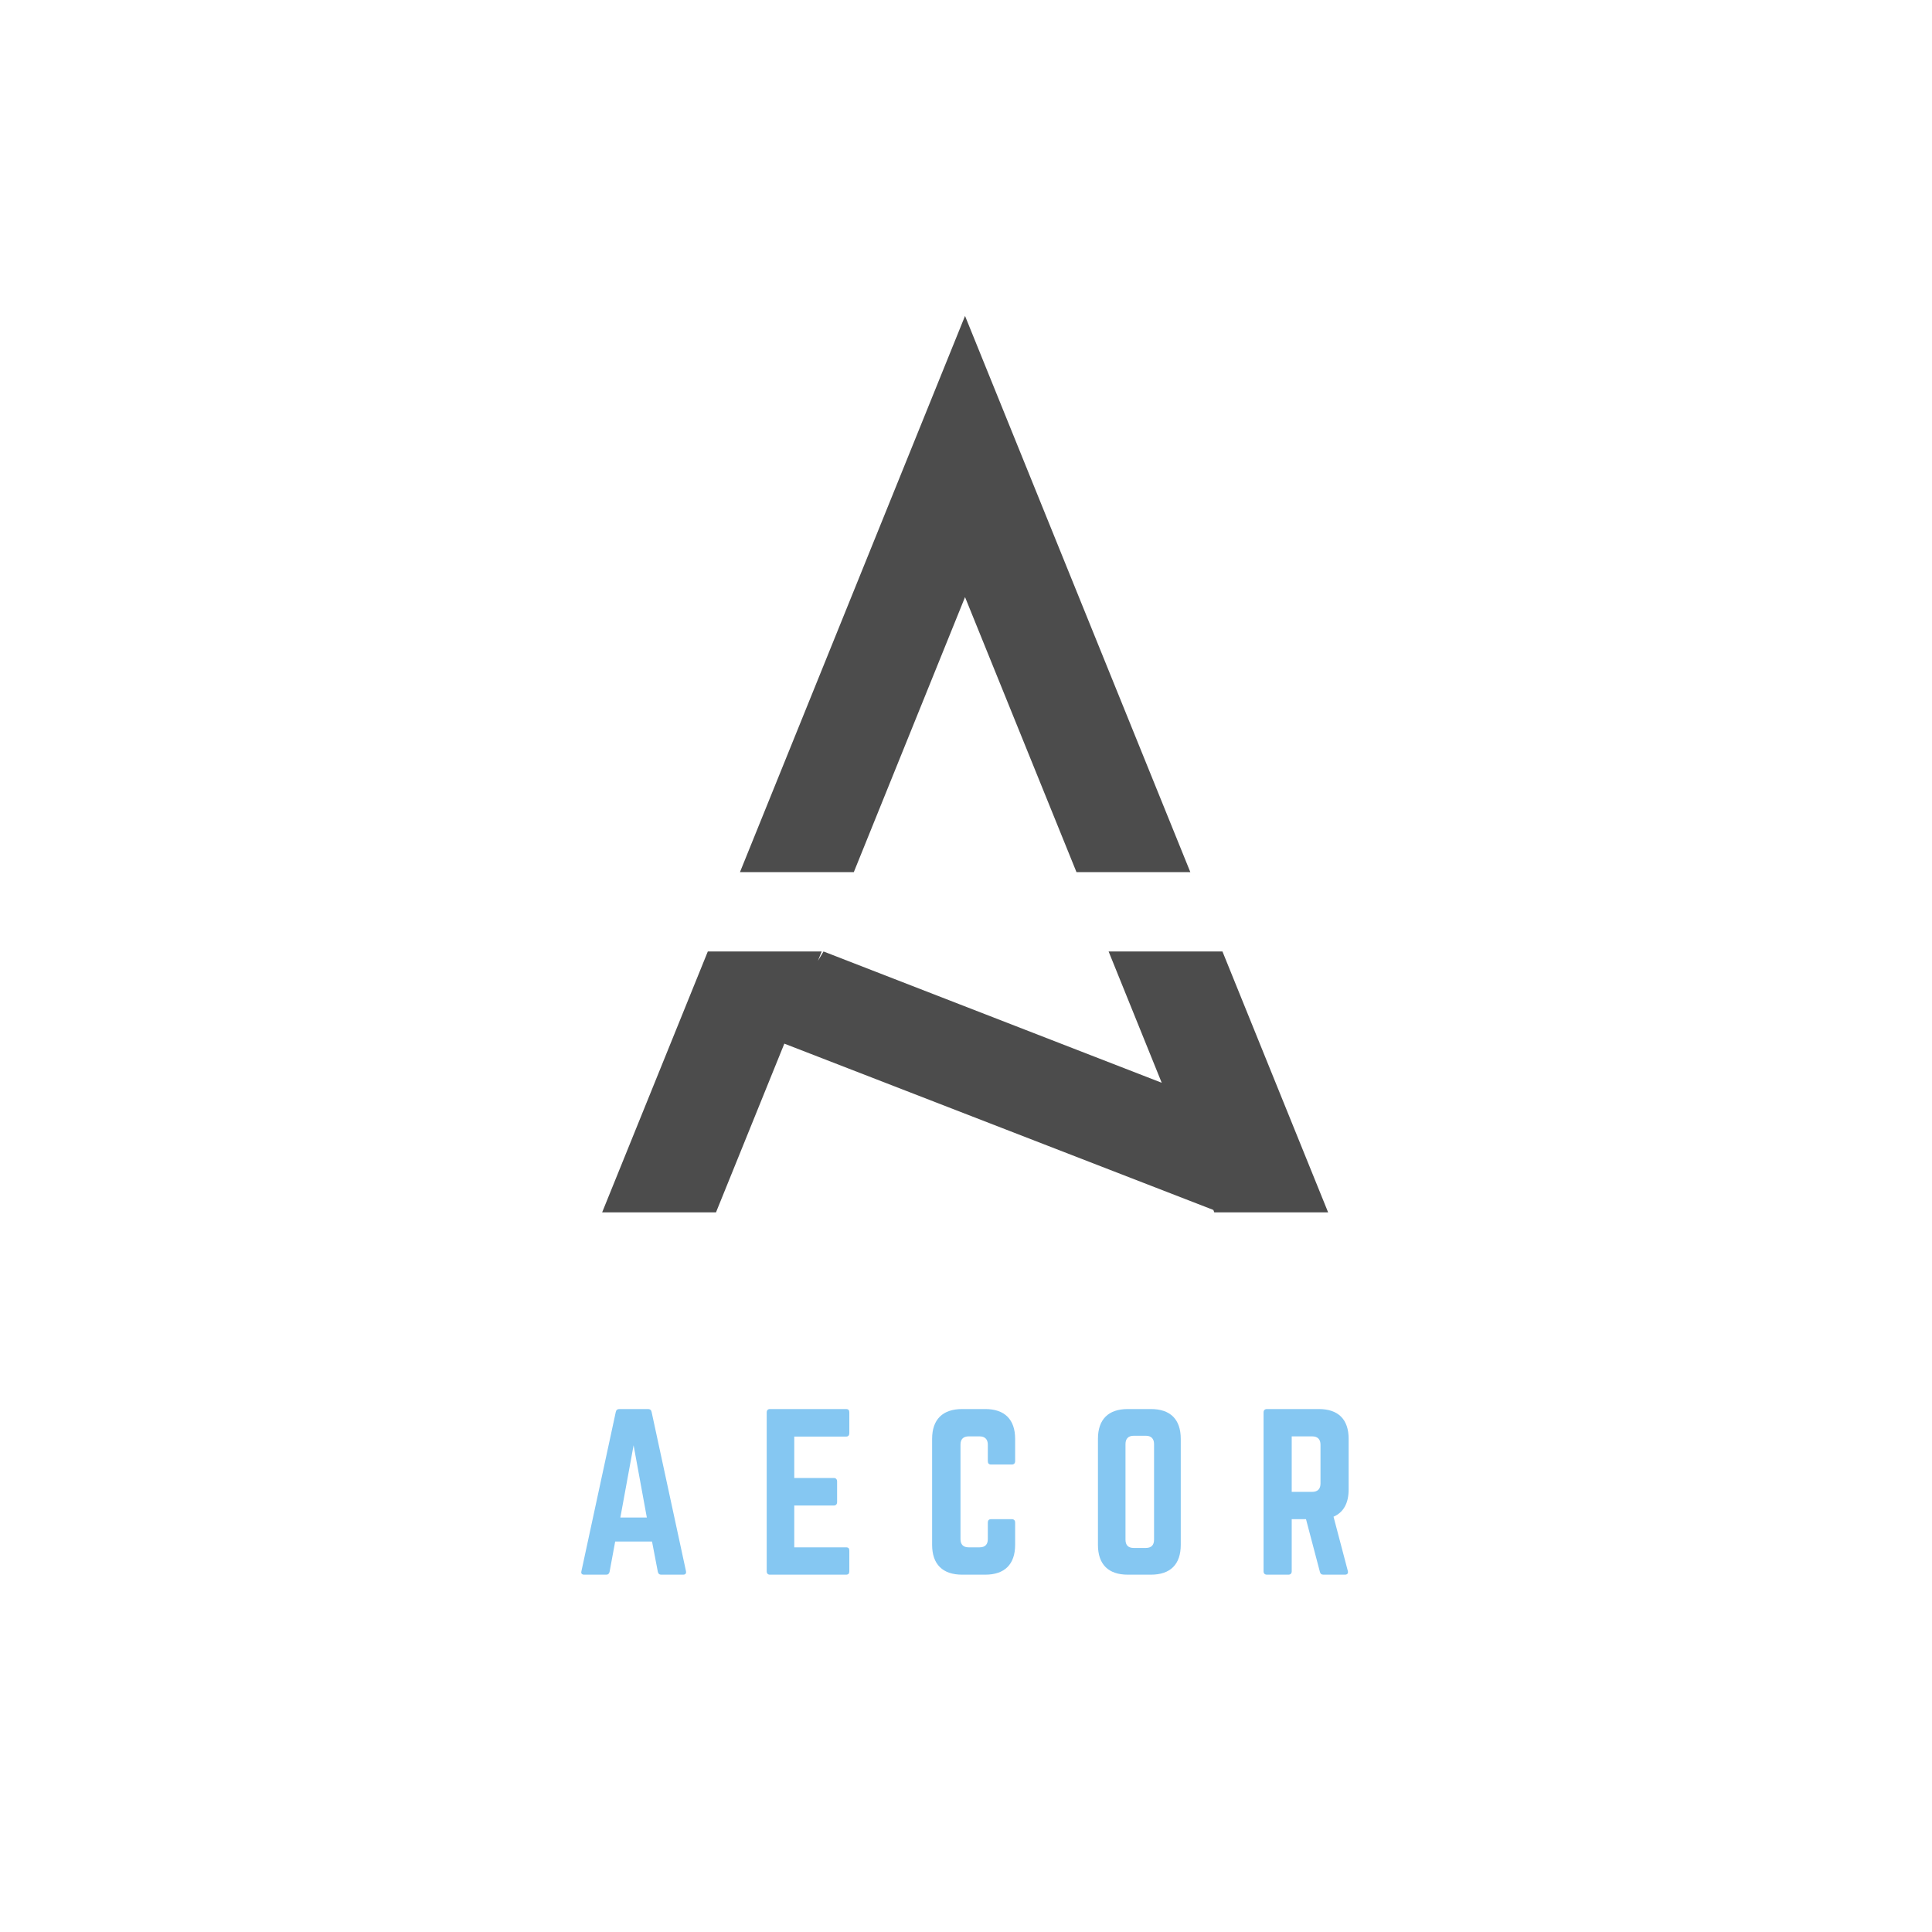
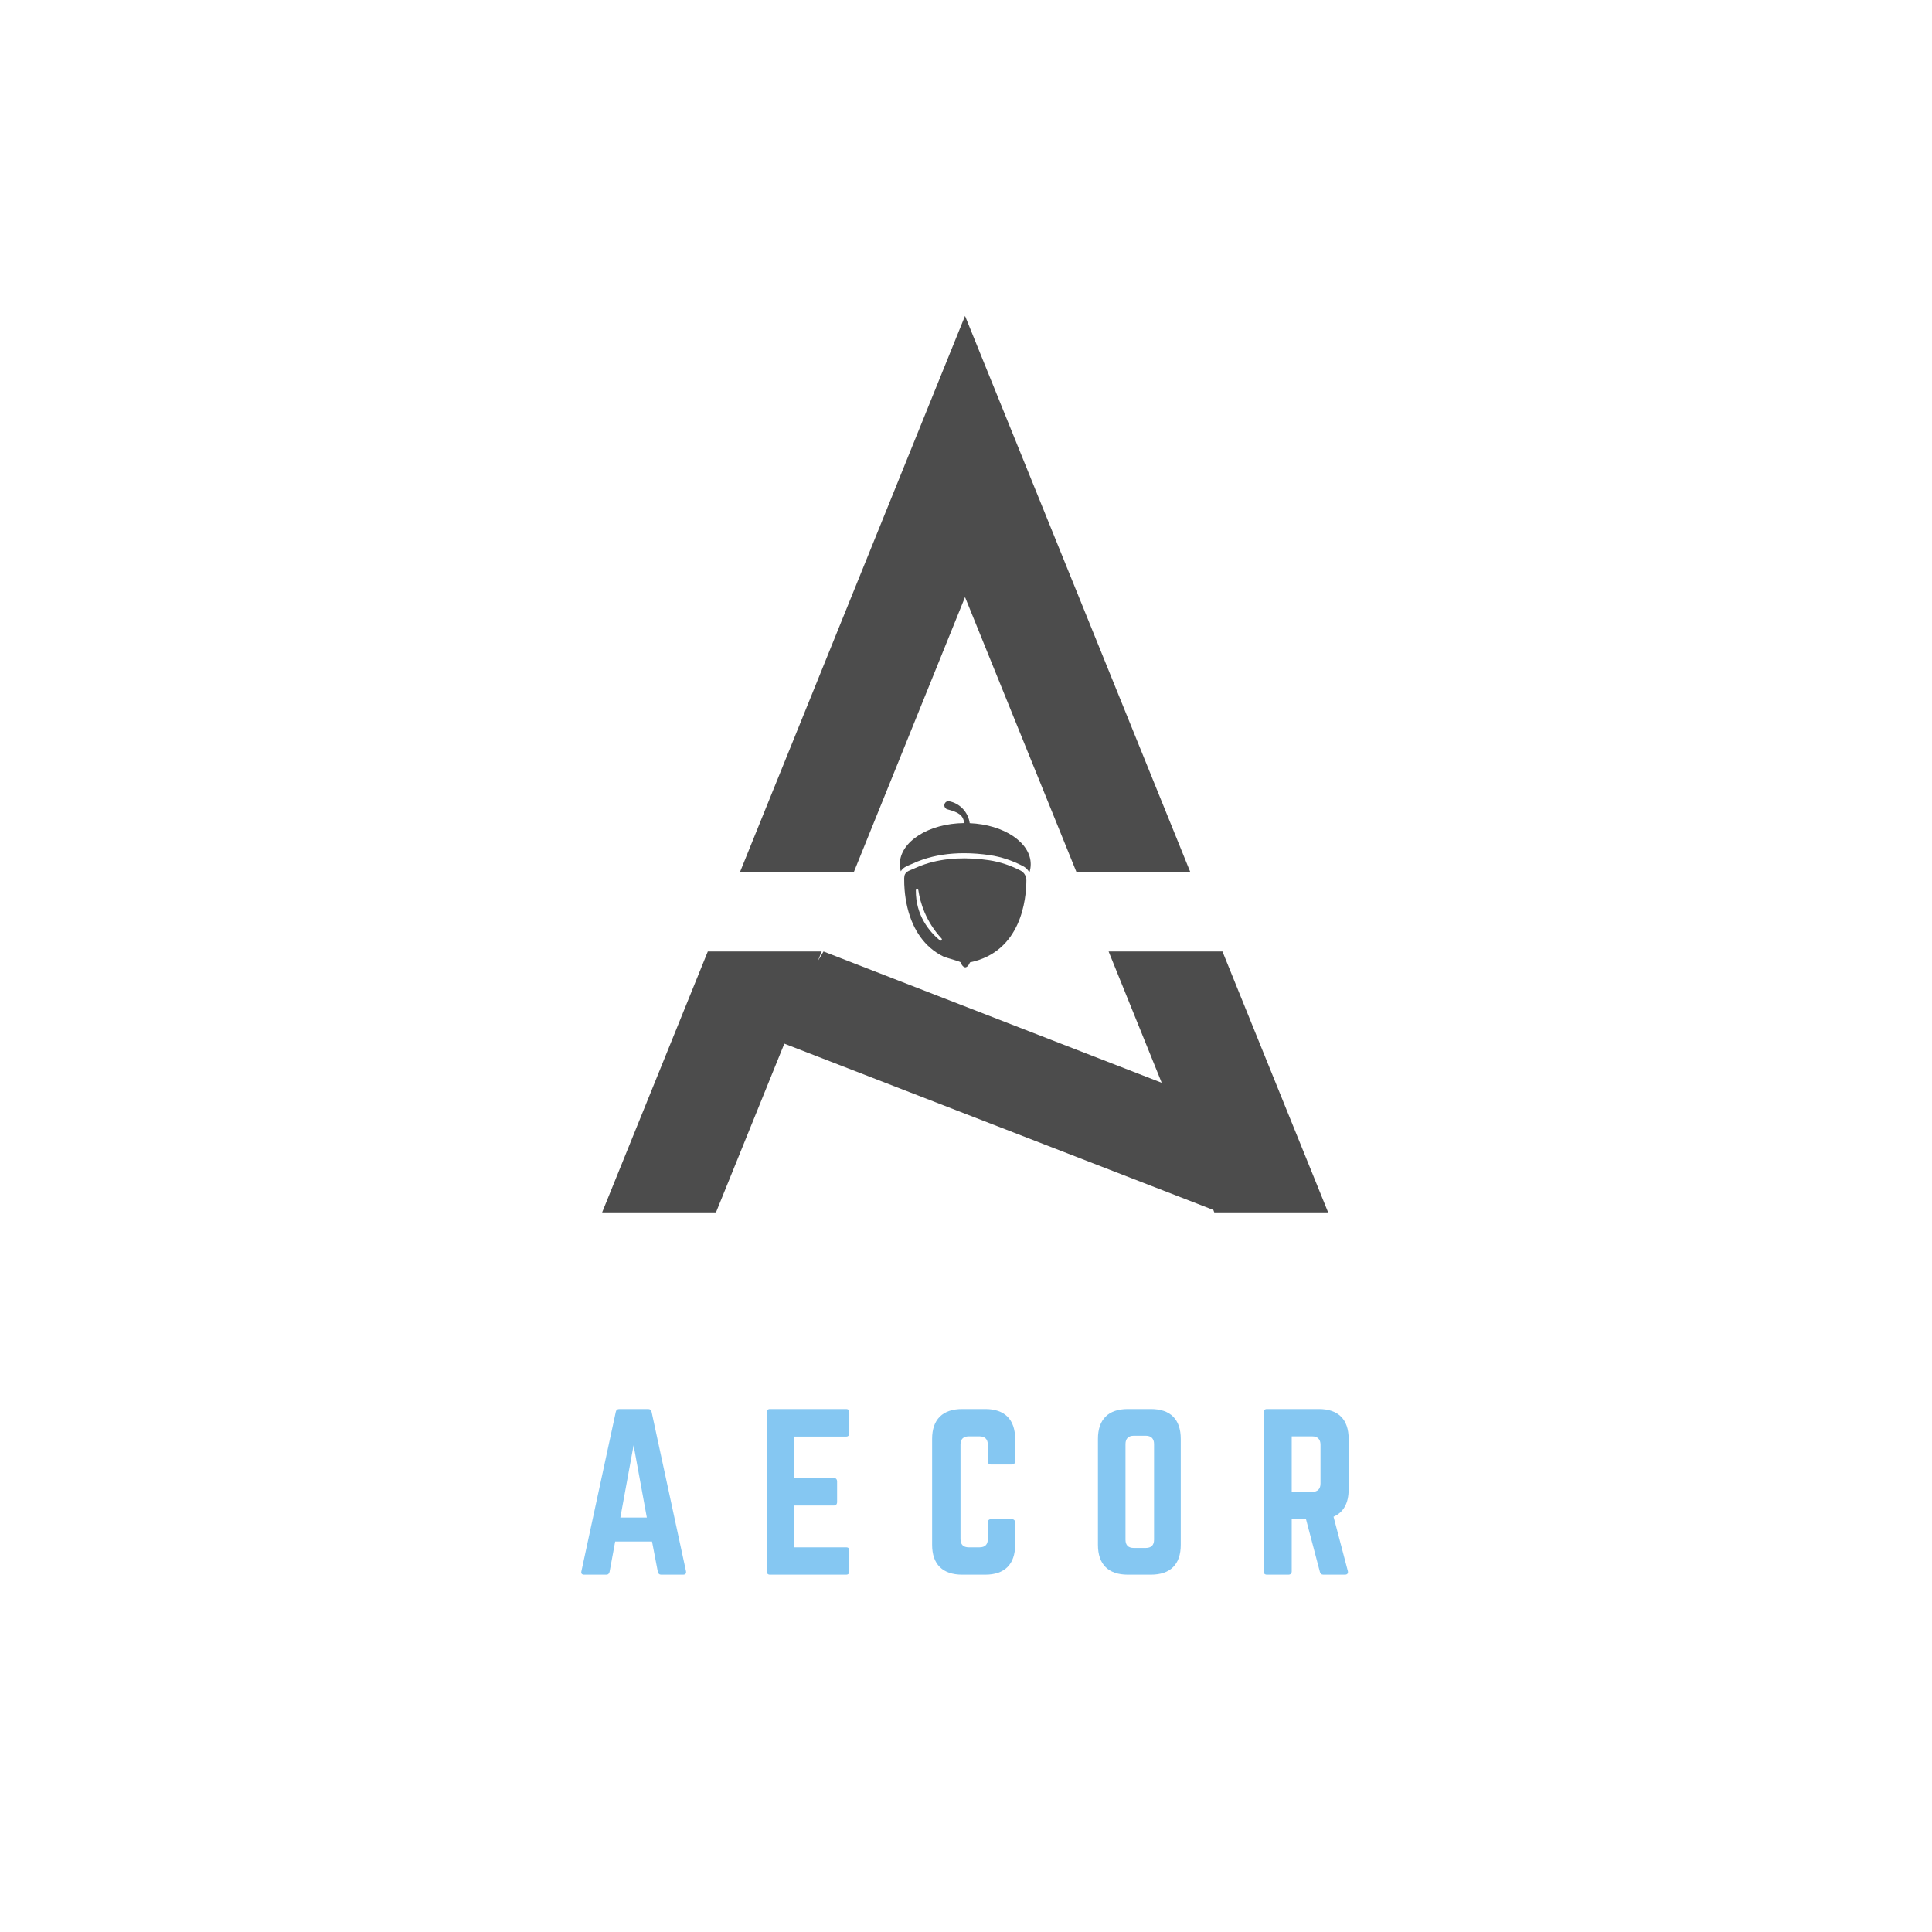
<svg xmlns="http://www.w3.org/2000/svg" width="500" zoomAndPan="magnify" viewBox="0 0 375 375" height="500" preserveAspectRatio="xMidYMid meet" version="1.0">
  <defs>
    <g />
-     <clipPath id="9d9e576dd0">
+     <clipPath id="86933495f0">
      <path d="M 143 61.32 L 232 61.32 L 232 170 L 143 170 Z M 143 61.32 " clip-rule="nonzero" />
    </clipPath>
-     <clipPath id="0d358bc6c8">
+     <clipPath id="518fb81a13">
      <path d="M 116.832 184 L 257.832 184 L 257.832 235.32 L 116.832 235.32 Z M 116.832 184 " clip-rule="nonzero" />
+     </clipPath>
+     <clipPath id="622519d626">
+       <path d="M 174.656 155.512 L 200.062 155.512 L 200.062 169.395 L 174.656 169.395 Z M 174.656 155.512 " clip-rule="nonzero" />
+     </clipPath>
+     <clipPath id="f44304817d">
+       <path d="M 175 166 L 200 166 L 200 187.762 L 175 187.762 Z M 175 166 " clip-rule="nonzero" />
    </clipPath>
  </defs>
  <rect x="-37.5" width="450" fill="#ffffff" y="-37.5" height="450" fill-opacity="1" />
  <rect x="-37.5" width="450" fill="#ffffff" y="-37.5" height="450" fill-opacity="1" />
-   <g clip-path="url(#9d9e576dd0)">
+   <g clip-path="url(#86933495f0)">
    <path fill="#4c4c4c" d="M 187.312 115.898 L 208.945 169.281 L 231.043 169.281 L 187.312 61.32 L 143.625 169.281 L 165.723 169.281 Z M 187.312 115.898 " fill-opacity="1" fill-rule="nonzero" />
  </g>
-   <g clip-path="url(#0d358bc6c8)">
+   <g clip-path="url(#518fb81a13)">
    <path fill="#4c4c4c" d="M 237.277 184.68 L 215.18 184.68 L 225.488 210.164 L 159.844 184.68 L 158.766 186.488 L 159.484 184.68 L 137.387 184.68 L 116.875 235.32 L 138.973 235.32 L 152.238 202.57 L 235.512 234.848 L 235.691 235.32 L 257.789 235.32 Z M 237.277 184.68 " fill-opacity="1" fill-rule="nonzero" />
  </g>
  <g fill="#85c7f2" fill-opacity="1">
    <g transform="translate(111.2071, 305.6432)">
      <g>
        <path d="M 21.379 0 C 21.859 0 22.02 -0.242 21.941 -0.684 L 15.27 -31.582 C 15.188 -31.984 14.949 -32.148 14.586 -32.148 L 9 -32.148 C 8.641 -32.148 8.398 -31.984 8.316 -31.582 L 1.648 -0.684 C 1.527 -0.242 1.727 0 2.168 0 L 6.469 0 C 6.832 0 7.031 -0.199 7.113 -0.562 L 8.199 -6.43 L 15.352 -6.43 L 16.477 -0.562 C 16.555 -0.199 16.758 0 17.117 0 Z M 14.344 -11.09 L 9.203 -11.09 L 11.773 -25.113 Z M 14.344 -11.09 " />
      </g>
    </g>
  </g>
  <g fill="#85c7f2" fill-opacity="1">
    <g transform="translate(146.8092, 305.6432)">
      <g>
        <path d="M 18.043 -31.504 C 18.043 -31.906 17.883 -32.148 17.398 -32.148 L 2.613 -32.148 C 2.25 -32.148 2.008 -31.906 2.008 -31.504 L 2.008 -0.645 C 2.008 -0.242 2.25 0 2.613 0 L 17.398 0 C 17.883 0 18.043 -0.242 18.043 -0.645 L 18.043 -4.66 C 18.043 -5.102 17.883 -5.305 17.398 -5.305 L 7.355 -5.305 L 7.355 -13.422 L 15.027 -13.422 C 15.43 -13.422 15.672 -13.664 15.672 -14.105 L 15.672 -18.082 C 15.672 -18.523 15.43 -18.766 15.027 -18.766 L 7.355 -18.766 L 7.355 -26.801 L 17.398 -26.801 C 17.883 -26.801 18.043 -27.082 18.043 -27.484 Z M 18.043 -31.504 " />
      </g>
    </g>
  </g>
  <g fill="#85c7f2" fill-opacity="1">
    <g transform="translate(178.9155, 305.6432)">
      <g>
        <path d="M 18.121 -26.359 C 18.121 -30.137 16.074 -32.148 12.336 -32.148 L 7.836 -32.148 C 4.059 -32.148 2.008 -30.137 2.008 -26.359 L 2.008 -5.785 C 2.008 -2.008 4.059 0 7.836 0 L 12.336 0 C 16.074 0 18.121 -2.008 18.121 -5.785 L 18.121 -10.125 C 18.121 -10.527 17.883 -10.77 17.48 -10.77 L 13.461 -10.77 C 13.02 -10.77 12.82 -10.527 12.82 -10.125 L 12.82 -6.91 C 12.82 -5.828 12.258 -5.305 11.211 -5.305 L 9.121 -5.305 C 8.078 -5.305 7.516 -5.828 7.516 -6.91 L 7.516 -25.234 C 7.516 -26.281 8.035 -26.844 9.121 -26.844 L 11.211 -26.844 C 12.258 -26.844 12.82 -26.281 12.82 -25.234 L 12.82 -22.02 C 12.82 -21.617 13.02 -21.379 13.461 -21.379 L 17.48 -21.379 C 17.883 -21.379 18.121 -21.617 18.121 -22.02 Z M 18.121 -26.359 " />
      </g>
    </g>
  </g>
  <g fill="#85c7f2" fill-opacity="1">
    <g transform="translate(211.1022, 305.6432)">
      <g>
        <path d="M 2.008 -5.785 C 2.008 -2.008 4.02 0 7.797 0 L 12.297 0 C 16.074 0 18.082 -2.008 18.082 -5.785 L 18.082 -26.359 C 18.082 -30.137 16.074 -32.148 12.297 -32.148 L 7.797 -32.148 C 4.02 -32.148 2.008 -30.137 2.008 -26.359 Z M 8.961 -5.184 C 7.918 -5.184 7.355 -5.707 7.355 -6.789 L 7.355 -25.355 C 7.355 -26.398 7.918 -26.965 8.961 -26.965 L 11.293 -26.965 C 12.336 -26.965 12.898 -26.398 12.898 -25.355 L 12.898 -6.789 C 12.898 -5.707 12.336 -5.184 11.293 -5.184 Z M 8.961 -5.184 " />
      </g>
    </g>
  </g>
  <g fill="#85c7f2" fill-opacity="1">
    <g transform="translate(243.2487, 305.6432)">
      <g>
        <path d="M 18.523 -26.359 C 18.523 -30.137 16.516 -32.148 12.738 -32.148 L 2.652 -32.148 C 2.25 -32.148 2.008 -31.906 2.008 -31.504 L 2.008 -0.645 C 2.008 -0.242 2.25 0 2.652 0 L 6.832 0 C 7.234 0 7.473 -0.242 7.473 -0.645 L 7.473 -10.77 L 10.246 -10.77 L 12.938 -0.562 C 13.02 -0.199 13.219 0 13.621 0 L 17.801 0 C 18.242 0 18.484 -0.242 18.363 -0.723 L 15.59 -11.25 C 17.52 -12.094 18.523 -13.863 18.523 -16.555 Z M 7.473 -16.074 L 7.473 -26.844 L 11.453 -26.844 C 12.496 -26.844 13.059 -26.281 13.059 -25.234 L 13.059 -17.68 C 13.059 -16.637 12.496 -16.074 11.453 -16.074 Z M 7.473 -16.074 " />
      </g>
    </g>
  </g>
+   <g clip-path="url(#622519d626)">
+     <path fill="#4c4c4c" d="M 200.062 167.742 C 200.062 168.289 199.977 168.824 199.809 169.34 C 199.52 168.809 199.078 168.371 198.52 168.086 C 196.453 167.016 194.301 166.309 192.129 165.984 C 190.438 165.734 188.758 165.605 187.133 165.605 C 184.23 165.605 181.562 166.012 179.195 166.809 C 178.484 167.047 177.766 167.332 177.066 167.66 C 176.895 167.738 176.727 167.805 176.562 167.875 C 175.984 168.109 175.258 168.406 174.848 169.125 C 174.723 168.676 174.656 168.215 174.656 167.742 C 174.656 163.379 180.23 159.828 187.148 159.758 C 186.961 158.262 186.145 157.688 183.887 157.09 C 183.535 156.996 183.289 156.672 183.297 156.301 C 183.305 155.801 183.75 155.434 184.23 155.523 C 186.305 155.922 187.922 157.633 188.223 159.777 C 194.836 160.055 200.062 163.516 200.062 167.742 " fill-opacity="1" fill-rule="nonzero" />
+   </g>
+   <g clip-path="url(#f44304817d)">
+     <path fill="#4c4c4c" d="M 178.246 172.781 C 178.609 175.223 179.684 178.84 182.754 182.168 C 182.961 182.391 182.656 182.723 182.422 182.527 C 180.332 180.781 177.727 177.641 177.766 172.816 C 177.766 172.512 178.203 172.477 178.246 172.781 Z M 198.078 168.973 C 196.164 167.988 194.113 167.289 191.984 166.973 C 187.918 166.367 183.438 166.43 179.504 167.754 C 178.812 167.988 178.133 168.258 177.469 168.566 C 176.383 169.07 175.527 169.148 175.504 170.449 C 175.504 170.504 175.504 170.559 175.504 170.613 C 175.496 171.316 175.527 172.02 175.582 172.719 C 175.773 175.012 176.277 177.305 177.23 179.398 C 178.016 181.133 179.125 182.719 180.555 183.965 C 181.348 184.656 182.234 185.234 183.176 185.691 C 183.57 185.887 186.387 186.598 186.457 186.797 C 186.457 186.797 186.754 187.656 187.285 187.75 L 187.285 187.758 C 187.312 187.762 187.336 187.762 187.359 187.758 C 187.387 187.762 187.41 187.762 187.438 187.758 L 187.438 187.75 C 187.965 187.656 188.266 186.797 188.266 186.797 C 198.258 184.723 199.203 174.508 199.219 170.871 C 199.219 170.789 199.215 170.711 199.207 170.633 C 199.129 169.926 198.711 169.301 198.078 168.973 " fill-opacity="1" fill-rule="nonzero" />
+   </g>
</svg>
